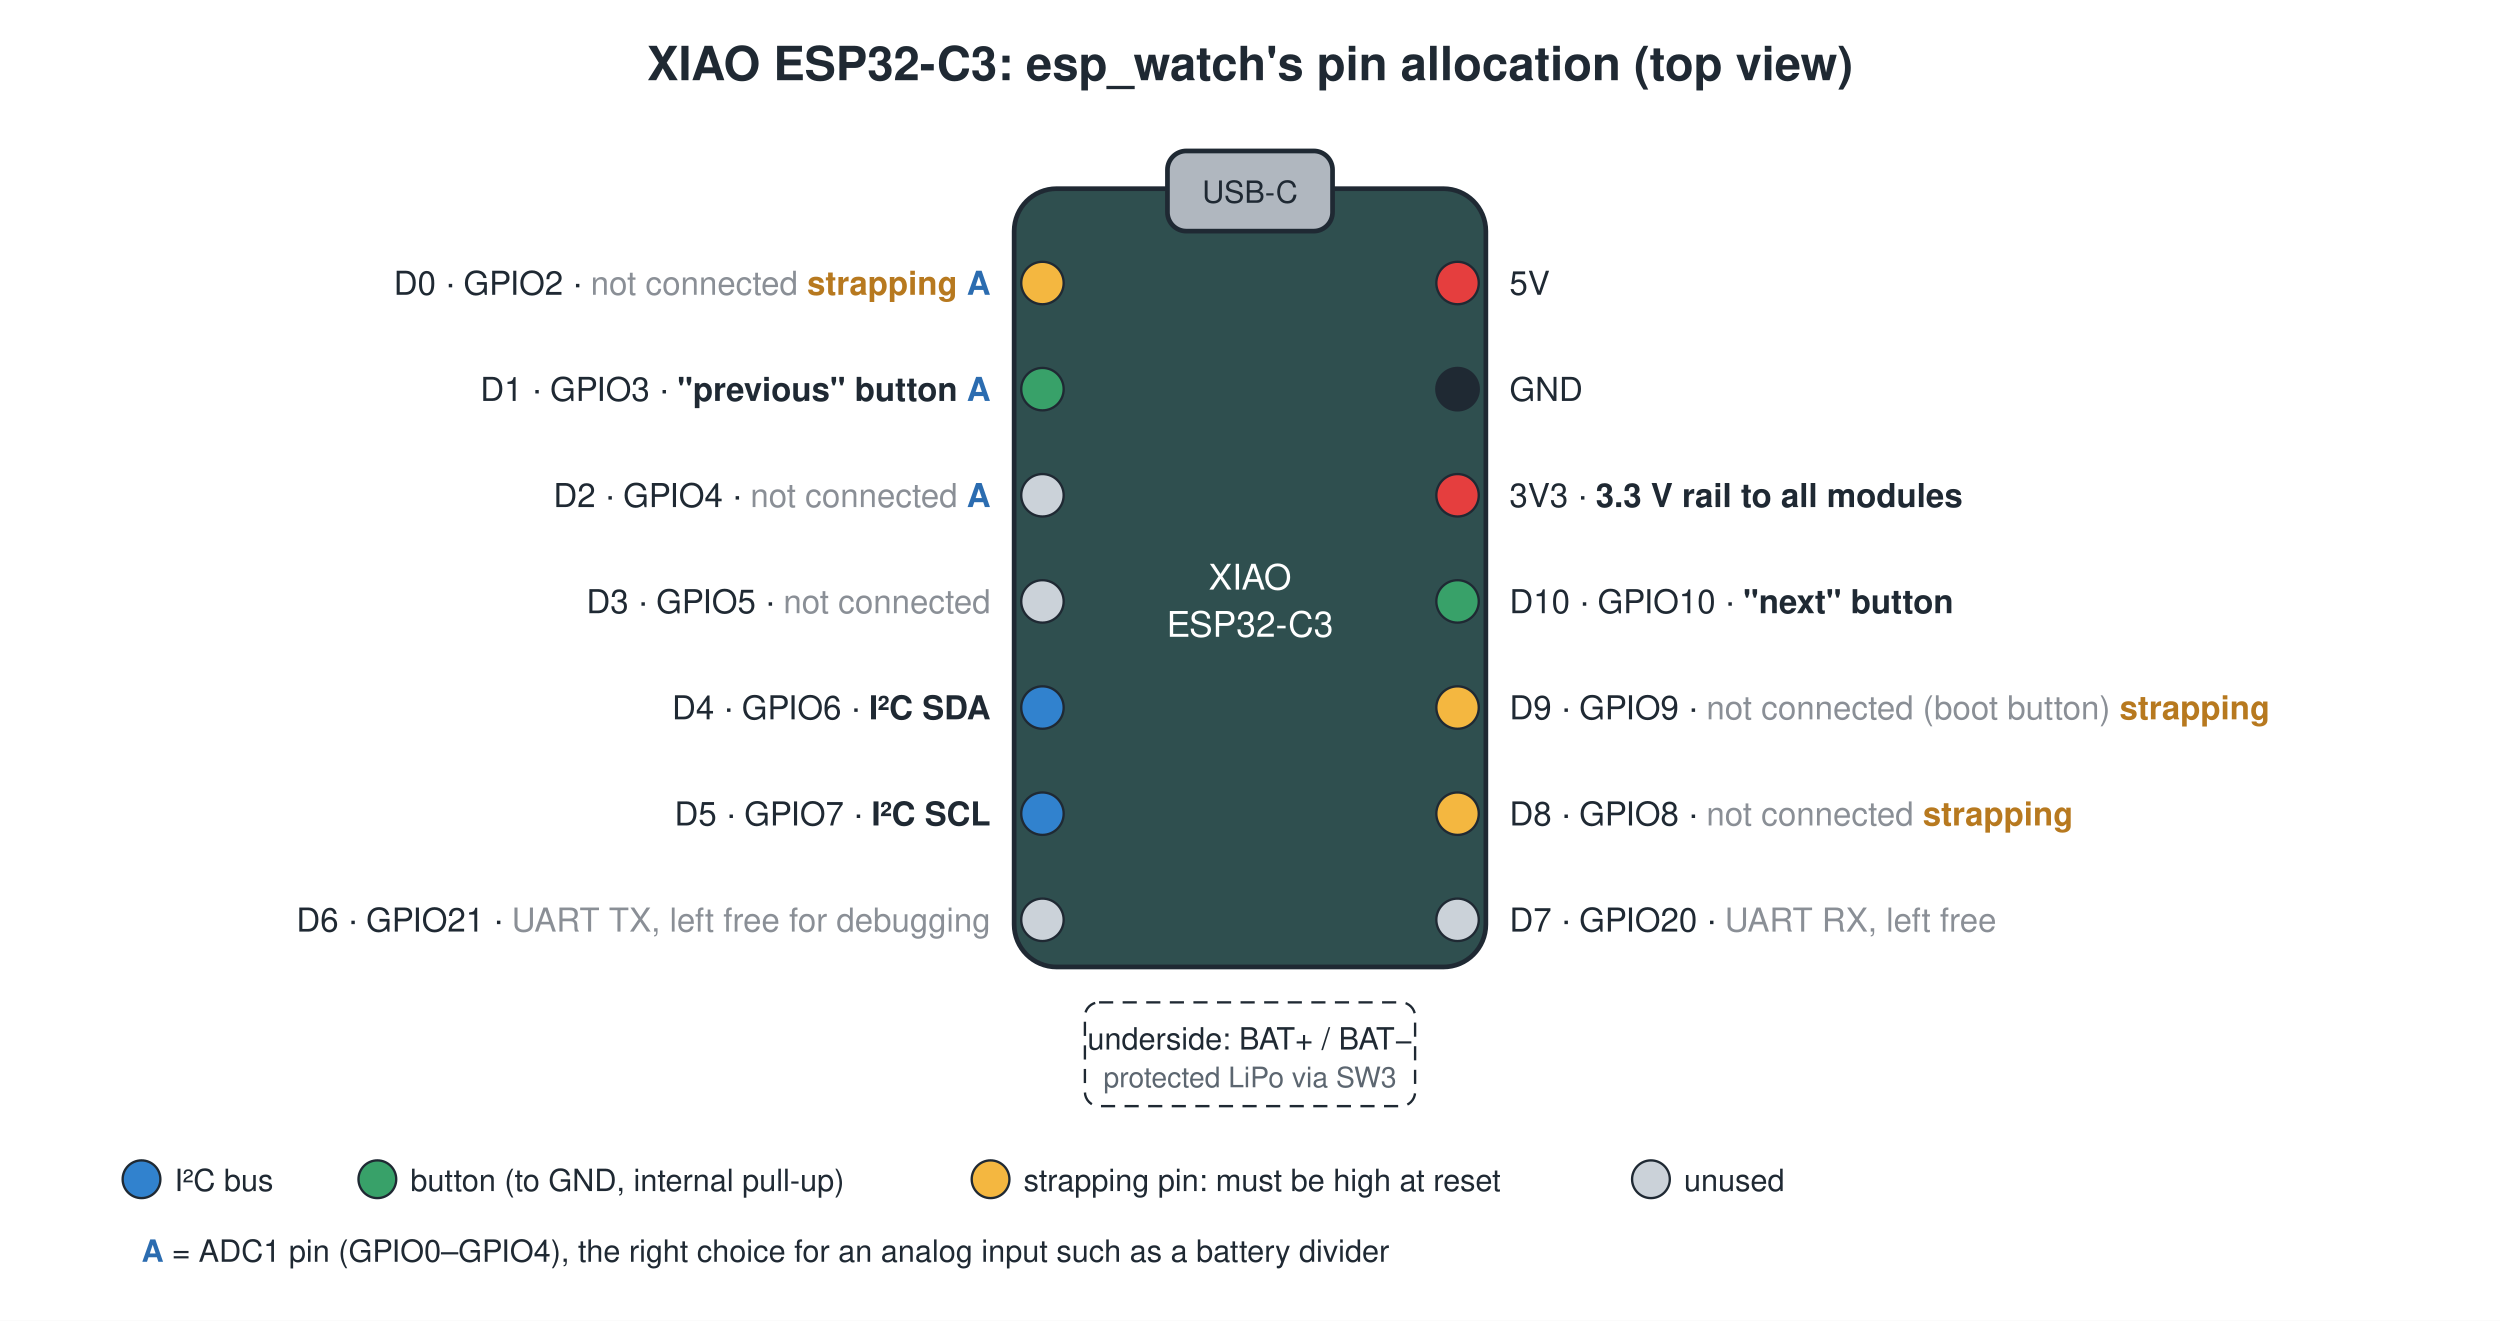
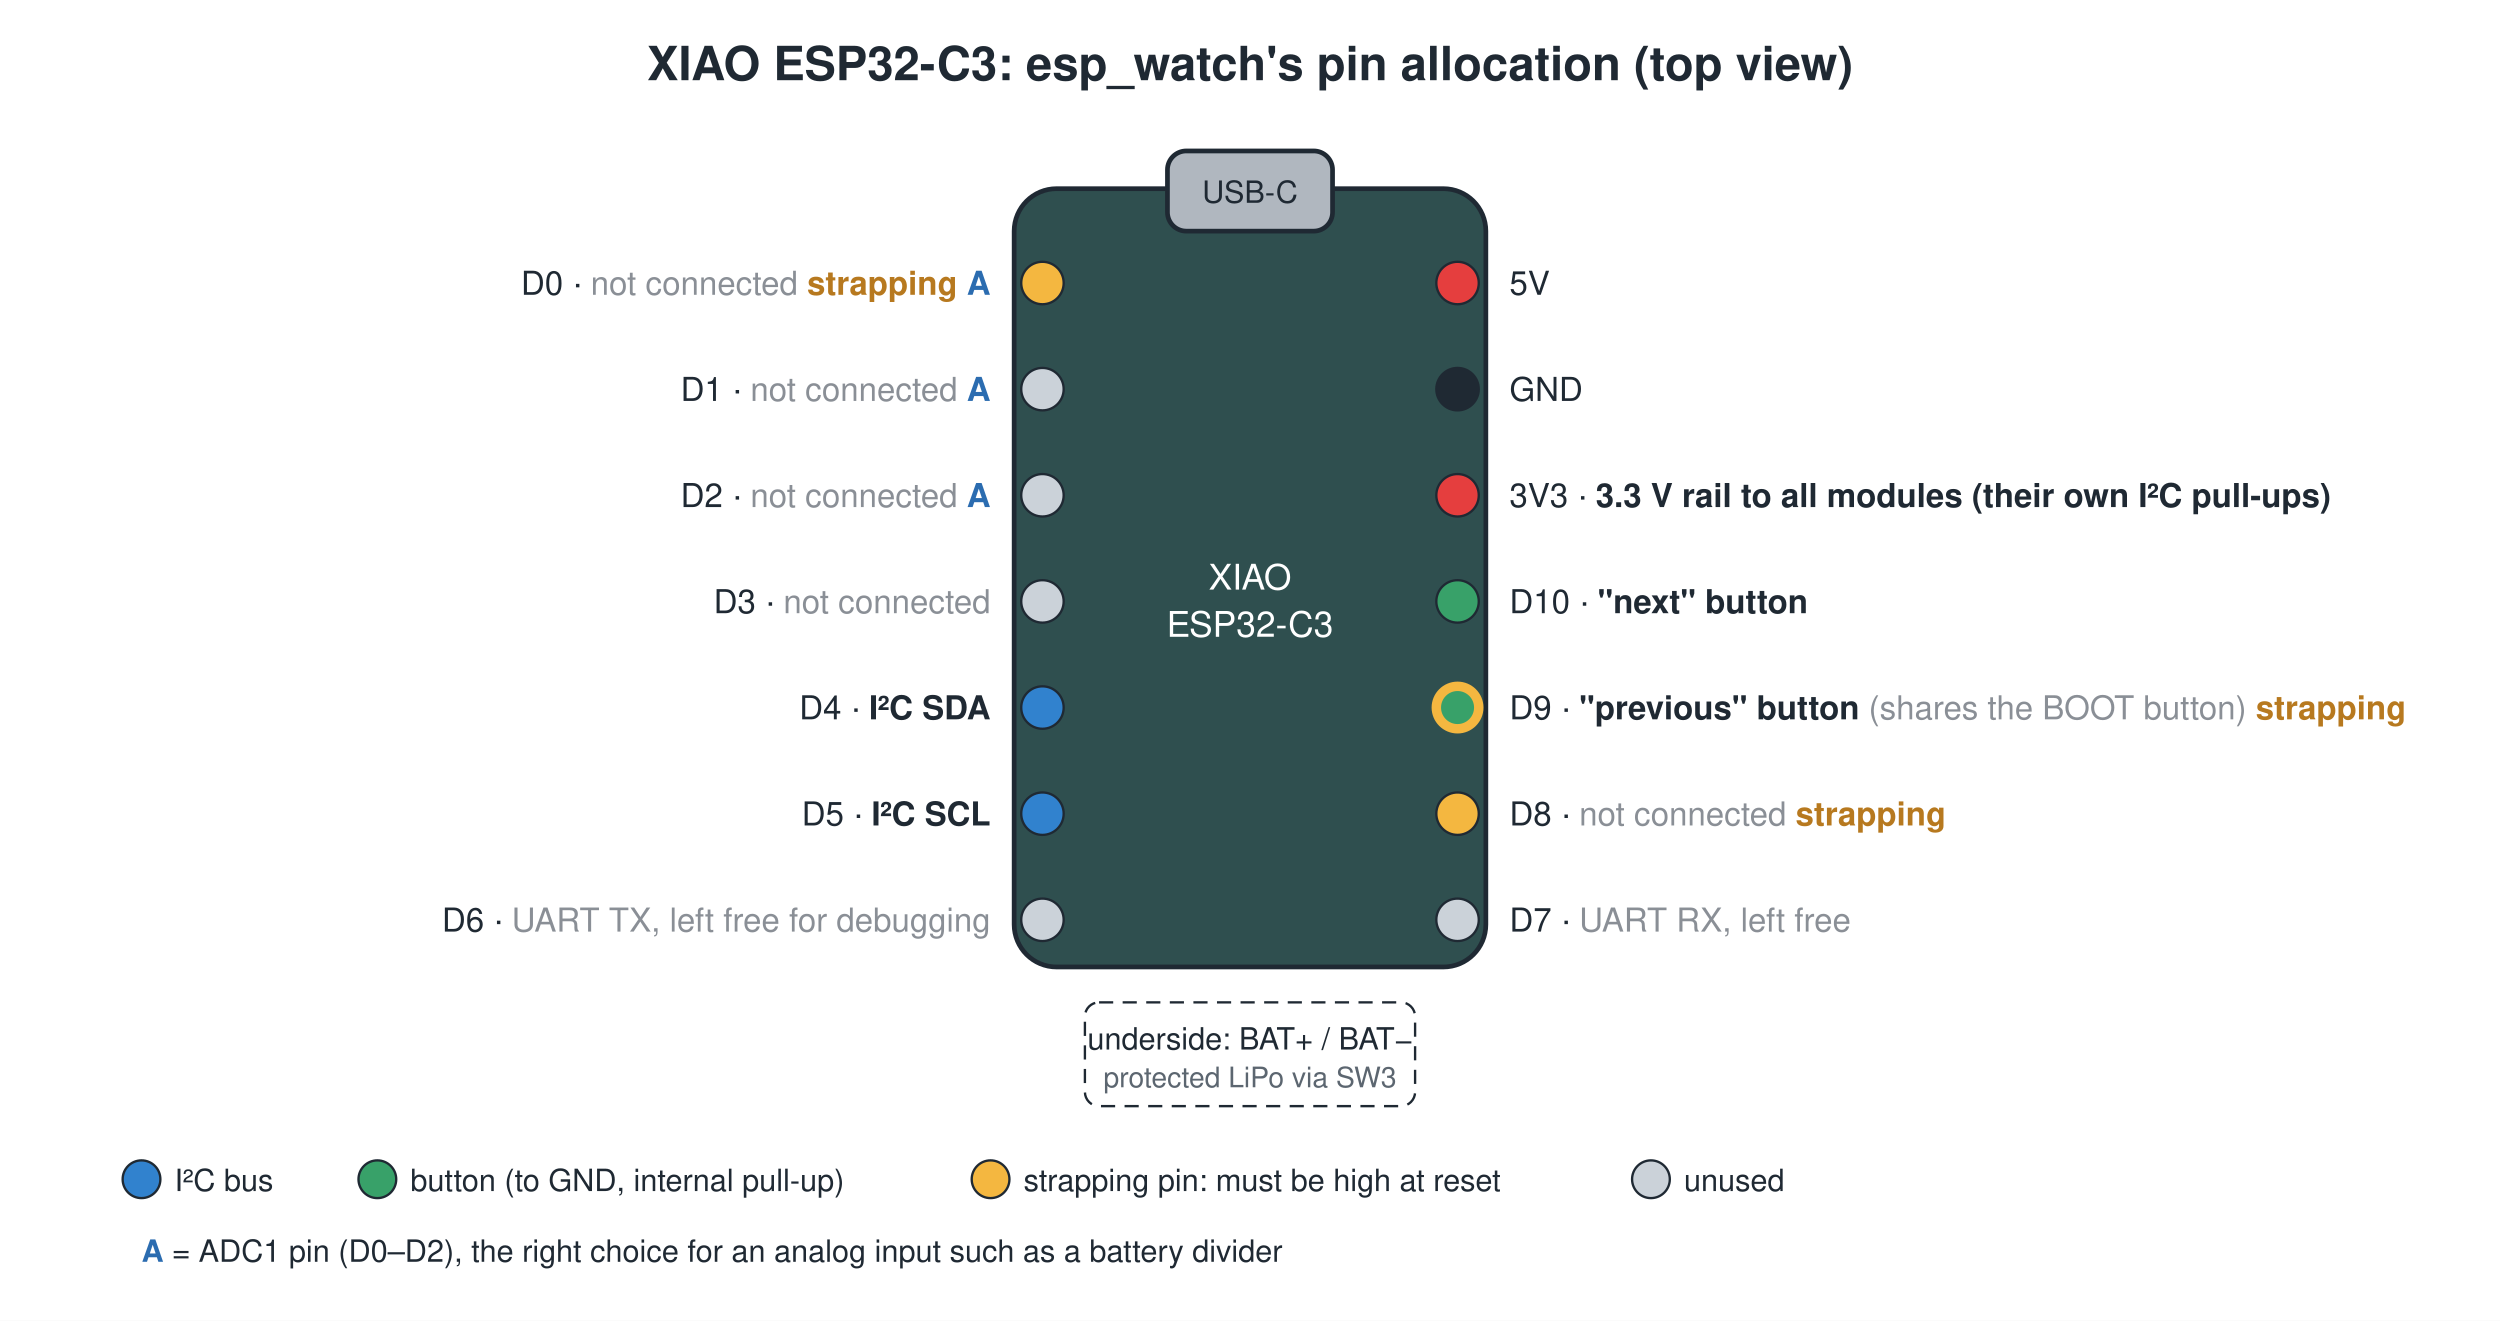
<svg xmlns="http://www.w3.org/2000/svg" viewBox="0 0 1060 560" font-family="Helvetica, Arial, sans-serif">
  <rect width="1060" height="560" fill="#ffffff" />
  <text x="530" y="34" text-anchor="middle" font-size="20" font-weight="bold" fill="#1f2933">XIAO ESP32-C3: esp_watch's pin allocation (top view)</text>
  <g transform="translate(100,0)">
    <rect x="330" y="80" width="200" height="330" rx="18" fill="#2f4f4f" stroke="#1f2933" stroke-width="2" />
    <rect x="395" y="64" width="70" height="34" rx="8" fill="#b0b7bf" stroke="#1f2933" stroke-width="2" />
    <text x="430" y="86" text-anchor="middle" font-size="13" fill="#1f2933">USB-C</text>
    <text x="430" y="250" text-anchor="middle" font-size="15" fill="#ffffff">XIAO</text>
    <text x="430" y="270" text-anchor="middle" font-size="15" fill="#ffffff">ESP32-C3</text>
    <g font-size="14">
      <g>
        <circle cx="342" cy="120" r="9" fill="#f4b740" stroke="#1f2933" />
-         <text x="320" y="125" text-anchor="end" fill="#1f2933">D0 · GPIO2 · <tspan fill="#8a8f96">not connected</tspan>
+         <text x="320" y="125" text-anchor="end" fill="#1f2933">D0 · <tspan fill="#8a8f96">not connected</tspan>
          <tspan font-weight="bold" fill="#b7791f">strapping</tspan>
          <tspan font-weight="bold" fill="#2b6cb0">A</tspan>
        </text>
-         <circle cx="342" cy="165" r="9" fill="#38a169" stroke="#1f2933" />
-         <text x="320" y="170" text-anchor="end" fill="#1f2933">D1 · GPIO3 · <tspan font-weight="bold">"previous" button</tspan>
+         <circle cx="342" cy="165" r="9" fill="#cbd2d9" stroke="#1f2933" />
+         <text x="320" y="170" text-anchor="end" fill="#1f2933">D1 · <tspan fill="#8a8f96">not connected</tspan>
          <tspan font-weight="bold" fill="#2b6cb0">A</tspan>
        </text>
        <circle cx="342" cy="210" r="9" fill="#cbd2d9" stroke="#1f2933" />
-         <text x="320" y="215" text-anchor="end" fill="#1f2933">D2 · GPIO4 · <tspan fill="#8a8f96">not connected</tspan>
+         <text x="320" y="215" text-anchor="end" fill="#1f2933">D2 · <tspan fill="#8a8f96">not connected</tspan>
          <tspan font-weight="bold" fill="#2b6cb0">A</tspan>
        </text>
        <circle cx="342" cy="255" r="9" fill="#cbd2d9" stroke="#1f2933" />
-         <text x="320" y="260" text-anchor="end" fill="#1f2933">D3 · GPIO5 · <tspan fill="#8a8f96">not connected</tspan>
+         <text x="320" y="260" text-anchor="end" fill="#1f2933">D3 · <tspan fill="#8a8f96">not connected</tspan>
        </text>
        <circle cx="342" cy="300" r="9" fill="#3182ce" stroke="#1f2933" />
-         <text x="320" y="305" text-anchor="end" fill="#1f2933">D4 · GPIO6 · <tspan font-weight="bold">I²C SDA</tspan>
+         <text x="320" y="305" text-anchor="end" fill="#1f2933">D4 · <tspan font-weight="bold">I²C SDA</tspan>
        </text>
        <circle cx="342" cy="345" r="9" fill="#3182ce" stroke="#1f2933" />
-         <text x="320" y="350" text-anchor="end" fill="#1f2933">D5 · GPIO7 · <tspan font-weight="bold">I²C SCL</tspan>
+         <text x="320" y="350" text-anchor="end" fill="#1f2933">D5 · <tspan font-weight="bold">I²C SCL</tspan>
        </text>
        <circle cx="342" cy="390" r="9" fill="#cbd2d9" stroke="#1f2933" />
-         <text x="320" y="395" text-anchor="end" fill="#1f2933">D6 · GPIO21 · <tspan fill="#8a8f96">UART TX, left free for debugging</tspan>
+         <text x="320" y="395" text-anchor="end" fill="#1f2933">D6 · <tspan fill="#8a8f96">UART TX, left free for debugging</tspan>
        </text>
      </g>
      <g>
        <circle cx="518" cy="120" r="9" fill="#e53e3e" stroke="#1f2933" />
        <text x="540" y="125" fill="#1f2933">5V</text>
        <circle cx="518" cy="165" r="9" fill="#1f2933" stroke="#1f2933" />
        <text x="540" y="170" fill="#1f2933">GND</text>
        <circle cx="518" cy="210" r="9" fill="#e53e3e" stroke="#1f2933" />
-         <text x="540" y="215" fill="#1f2933">3V3 · <tspan font-weight="bold">3.3 V rail to all modules</tspan>
+         <text x="540" y="215" fill="#1f2933">3V3 · <tspan font-weight="bold">3.3 V rail to all modules (their own I²C pull-ups)</tspan>
        </text>
        <circle cx="518" cy="255" r="9" fill="#38a169" stroke="#1f2933" />
-         <text x="540" y="260" fill="#1f2933">D10 · GPIO10 · <tspan font-weight="bold">"next" button</tspan>
+         <text x="540" y="260" fill="#1f2933">D10 · <tspan font-weight="bold">"next" button</tspan>
        </text>
-         <circle cx="518" cy="300" r="9" fill="#f4b740" stroke="#1f2933" />
-         <text x="540" y="305" fill="#1f2933">D9 · GPIO9 · <tspan fill="#8a8f96">not connected (boot button)</tspan>
+         <circle cx="518" cy="300" r="9" fill="#38a169" stroke="#f4b740" stroke-width="4" />
+         <text x="540" y="305" fill="#1f2933">D9 · <tspan font-weight="bold">"previous" button</tspan>
+           <tspan fill="#8a8f96">(shares the BOOT button)</tspan>
          <tspan font-weight="bold" fill="#b7791f">strapping</tspan>
        </text>
        <circle cx="518" cy="345" r="9" fill="#f4b740" stroke="#1f2933" />
-         <text x="540" y="350" fill="#1f2933">D8 · GPIO8 · <tspan fill="#8a8f96">not connected</tspan>
+         <text x="540" y="350" fill="#1f2933">D8 · <tspan fill="#8a8f96">not connected</tspan>
          <tspan font-weight="bold" fill="#b7791f">strapping</tspan>
        </text>
        <circle cx="518" cy="390" r="9" fill="#cbd2d9" stroke="#1f2933" />
-         <text x="540" y="395" fill="#1f2933">D7 · GPIO20 · <tspan fill="#8a8f96">UART RX, left free</tspan>
+         <text x="540" y="395" fill="#1f2933">D7 · <tspan fill="#8a8f96">UART RX, left free</tspan>
        </text>
      </g>
    </g>
    <rect x="360" y="425" width="140" height="44" rx="6" fill="none" stroke="#1f2933" stroke-dasharray="6 4" />
    <text x="430" y="445" text-anchor="middle" font-size="13" fill="#1f2933">underside: BAT+ / BAT−</text>
    <text x="430" y="461" text-anchor="middle" font-size="12" fill="#5c6670">protected LiPo via SW3</text>
  </g>
  <g font-size="13" fill="#1f2933">
    <circle cx="60" cy="500" r="8" fill="#3182ce" stroke="#1f2933" />
    <text x="74" y="505">I²C bus</text>
    <circle cx="160" cy="500" r="8" fill="#38a169" stroke="#1f2933" />
    <text x="174" y="505">button (to GND, internal pull-up)</text>
    <circle cx="420" cy="500" r="8" fill="#f4b740" stroke="#1f2933" />
    <text x="434" y="505">strapping pin: must be high at reset</text>
    <circle cx="700" cy="500" r="8" fill="#cbd2d9" stroke="#1f2933" />
    <text x="714" y="505">unused</text>
    <text x="60" y="535">
-       <tspan font-weight="bold" fill="#2b6cb0">A</tspan> = ADC1 pin (GPIO0–GPIO4), the right choice for an analog input such as a battery divider</text>
+       <tspan font-weight="bold" fill="#2b6cb0">A</tspan> = ADC1 pin (D0–D2), the right choice for an analog input such as a battery divider</text>
  </g>
</svg>
